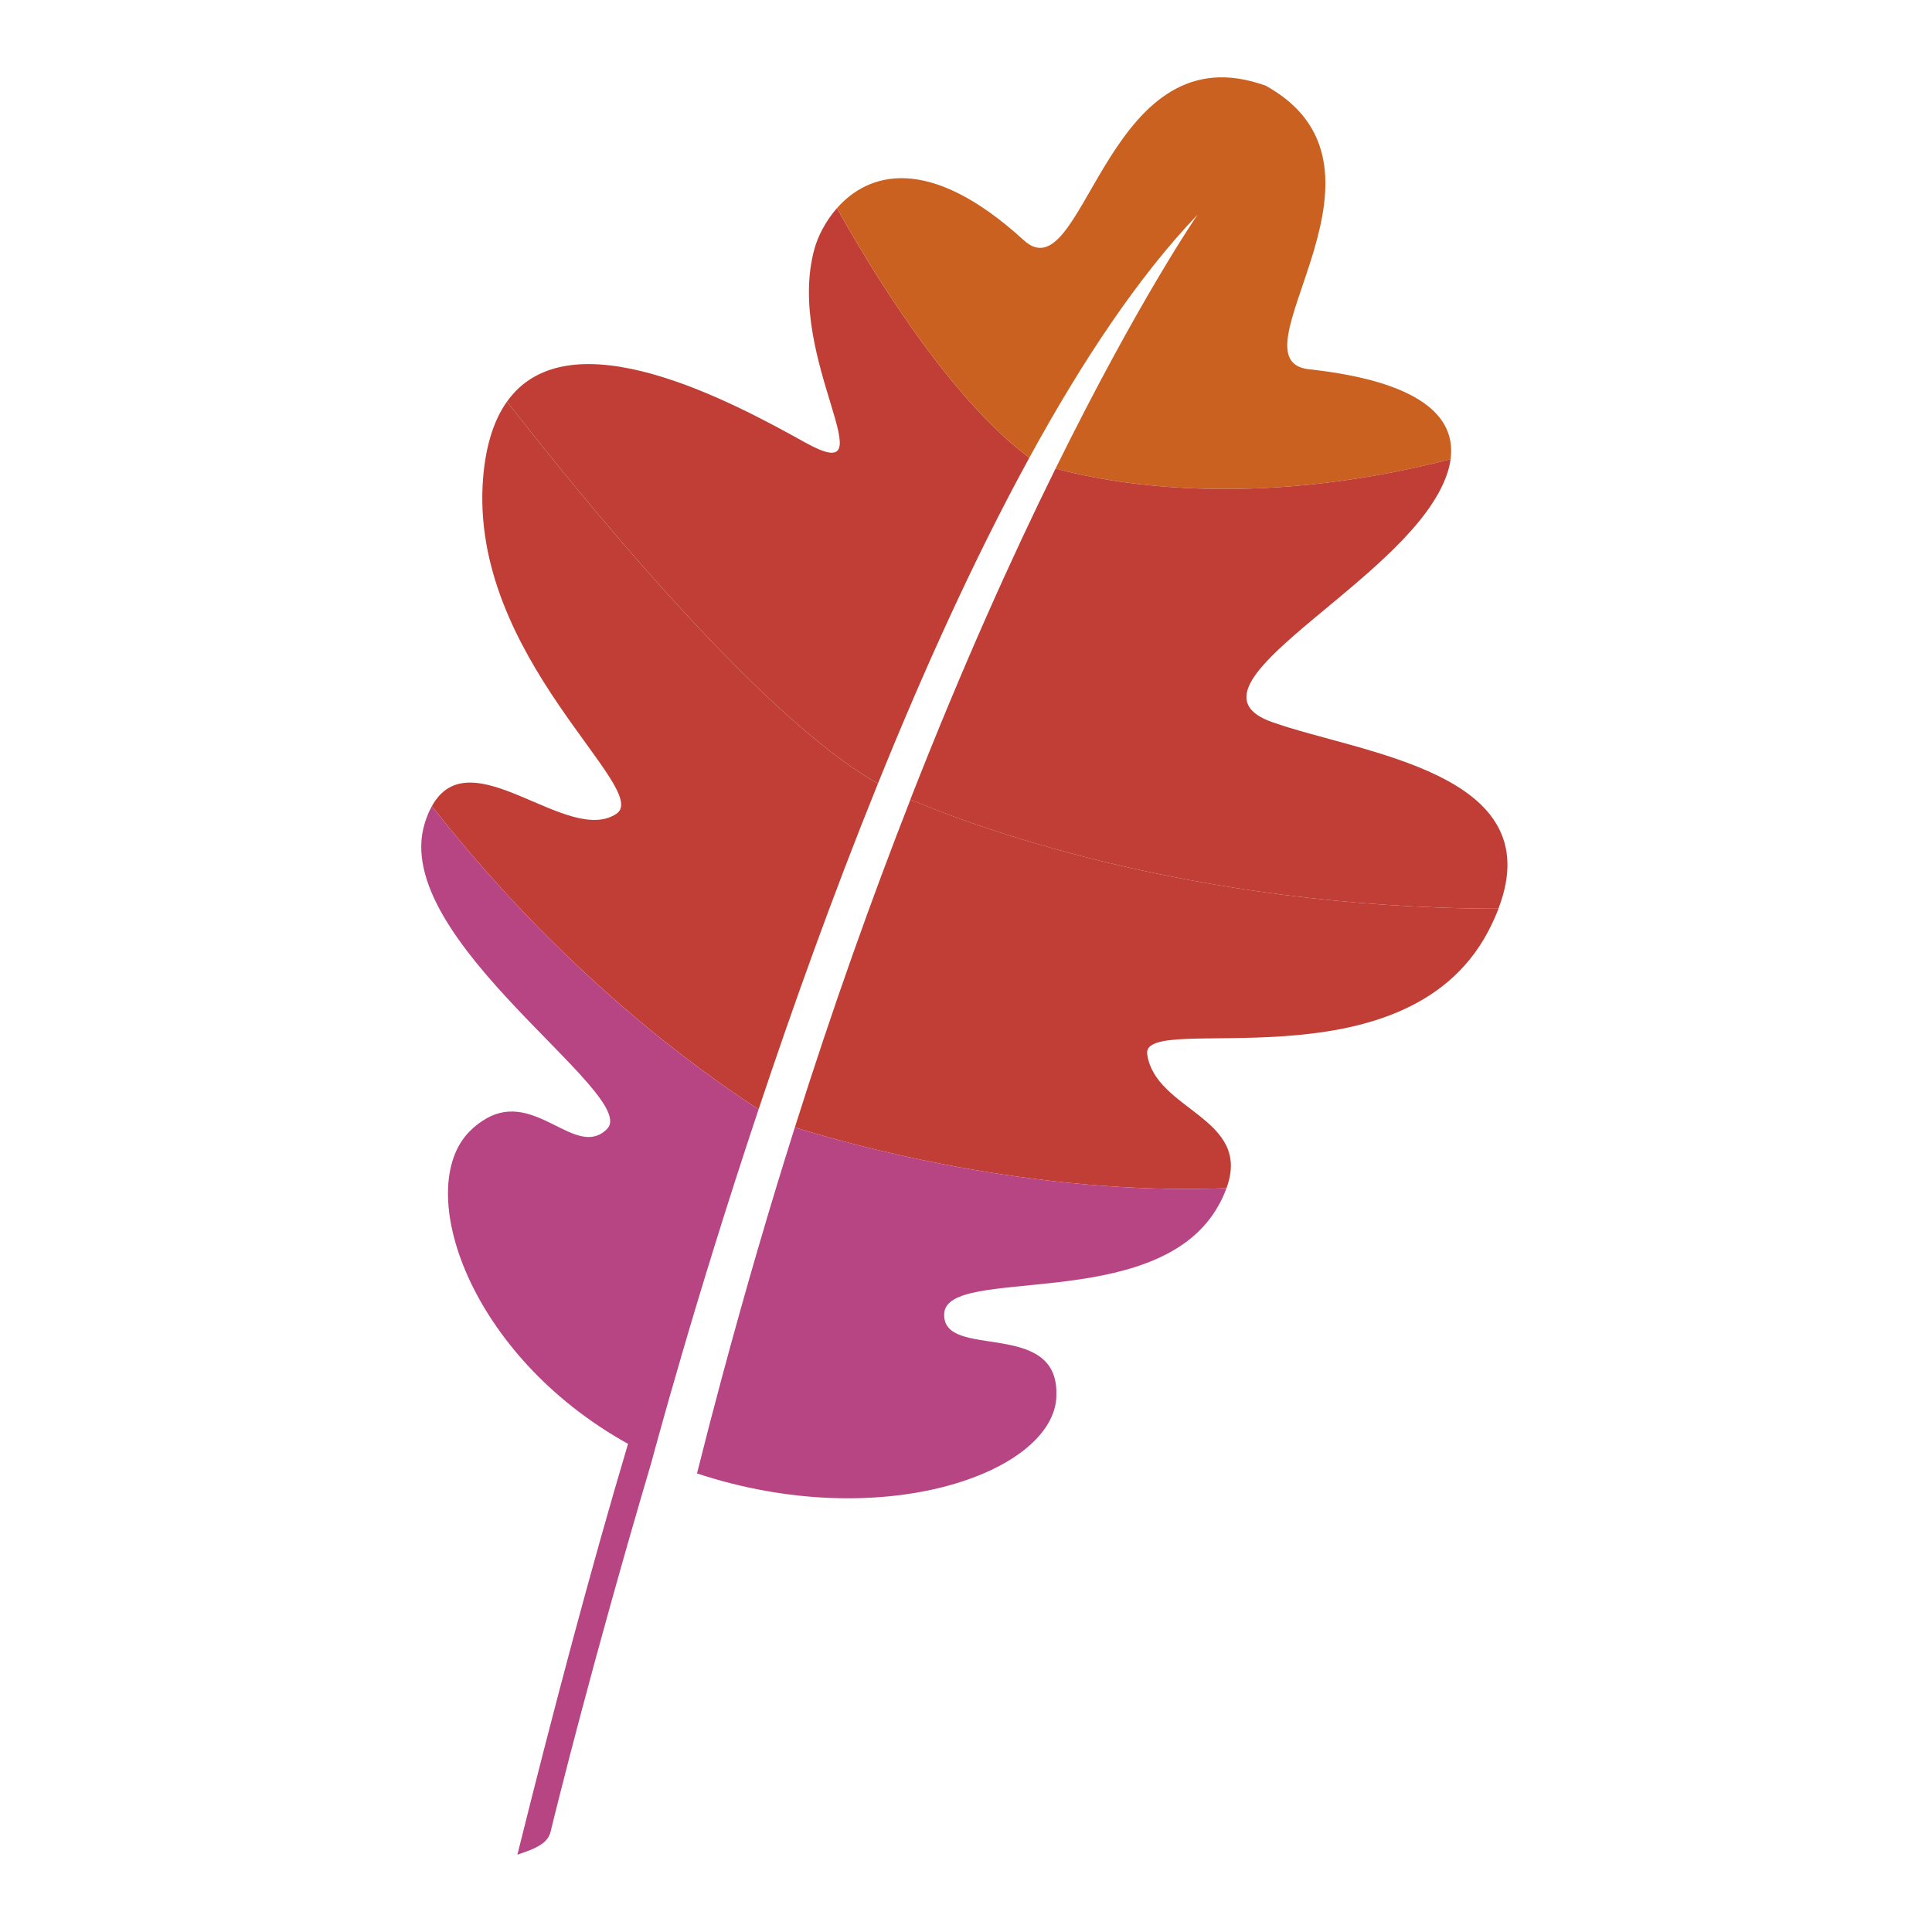
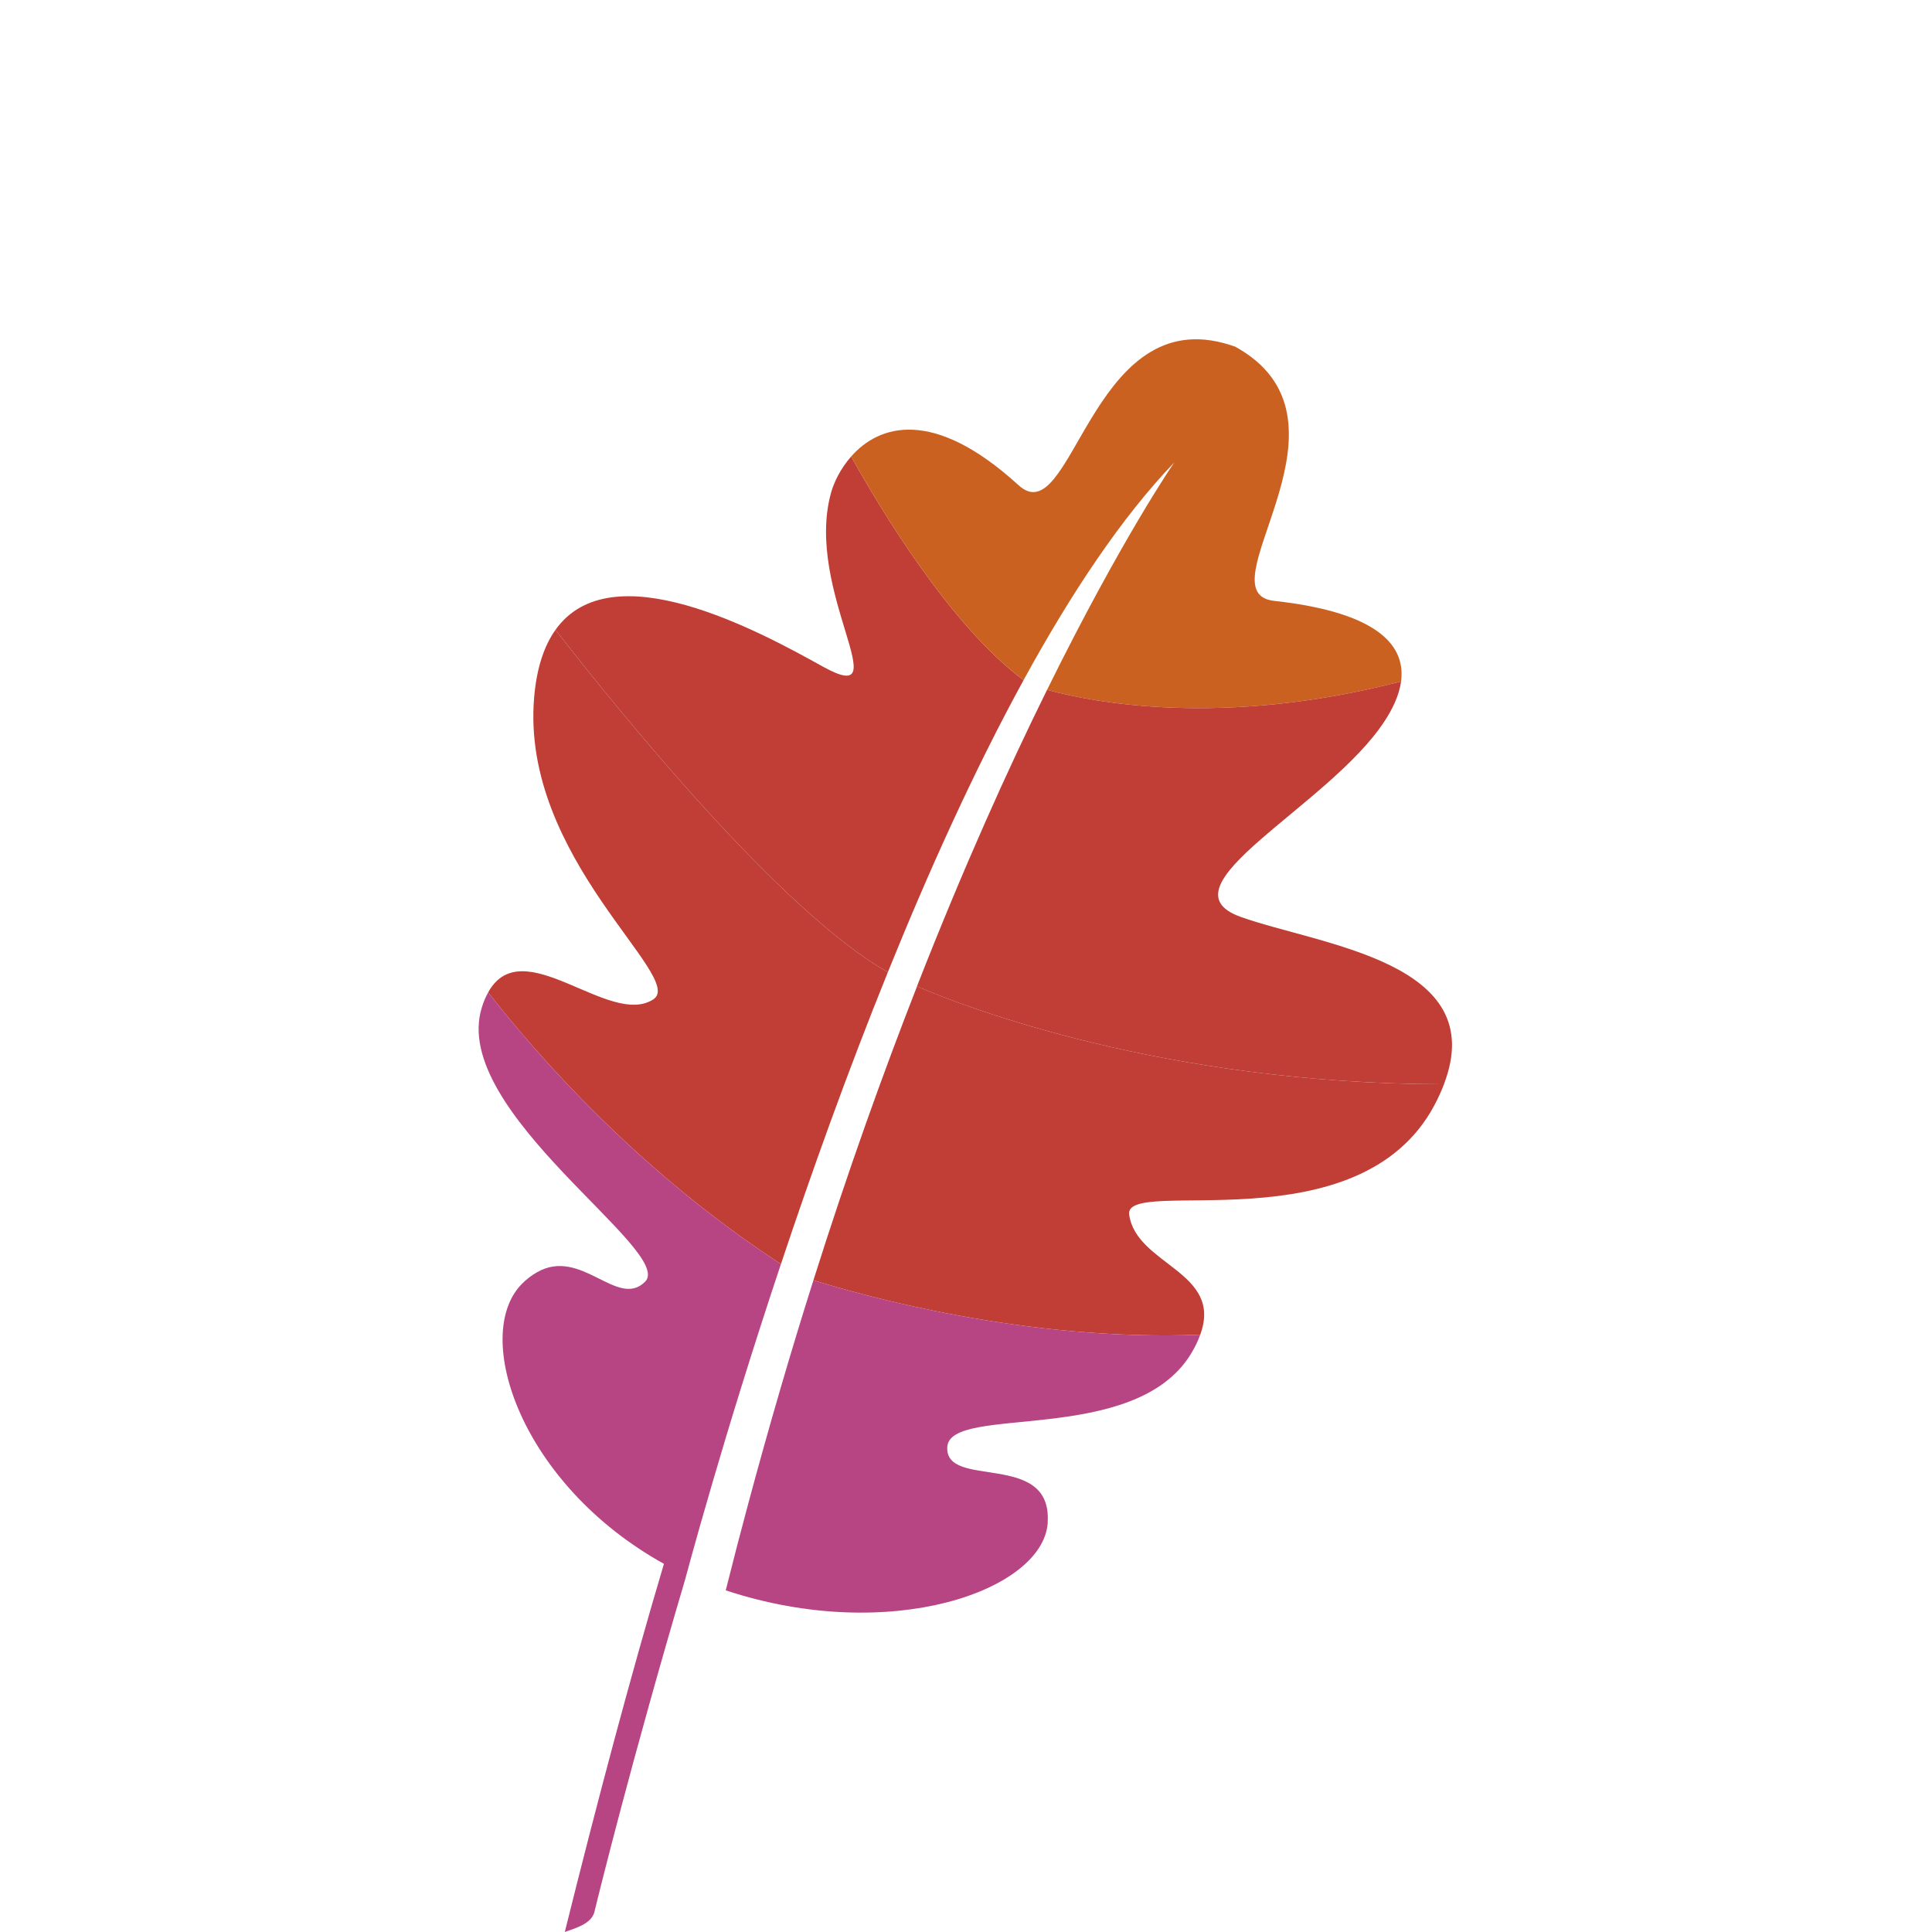
- <svg xmlns="http://www.w3.org/2000/svg" fill="none" viewBox="1.26 1.13 21.74 21.74">
+ <svg xmlns="http://www.w3.org/2000/svg" fill="none" viewBox="-0.01 -2.26 24.26 24.26">
  <path d="M11.139 9.947C11.653 8.675 12.227 7.405 12.843 6.28C11.923 5.597 11.041 4.125 10.678 3.472C10.548 3.62 10.463 3.791 10.425 3.929C10.083 5.163 11.299 6.653 10.32 6.109C9.504 5.655 7.666 4.662 6.965 5.649C7.75 6.658 9.803 9.197 11.139 9.947Z" fill="#C03E35" />
  <path d="M12.843 6.28C13.439 5.19 14.075 4.235 14.735 3.547C14.735 3.547 14.077 4.499 13.138 6.402C13.707 6.558 15.326 6.88 17.583 6.297C17.638 5.887 17.363 5.436 15.989 5.285C15.092 5.186 17.065 3.143 15.636 2.176C15.59 2.145 15.544 2.117 15.5 2.093C15.452 2.076 15.401 2.06 15.347 2.046C13.678 1.61 13.446 4.442 12.78 3.833C11.703 2.849 11.024 3.079 10.678 3.472C11.041 4.125 11.923 5.597 12.843 6.28Z" fill="#CB6120" />
  <path d="M9.796 13.613C10.173 12.483 10.626 11.215 11.139 9.947C9.803 9.197 7.75 6.658 6.965 5.649C6.825 5.846 6.729 6.122 6.697 6.498C6.526 8.519 8.61 10.015 8.195 10.288C7.645 10.65 6.551 9.42 6.12 10.201C6.745 11.004 8.018 12.455 9.796 13.613Z" fill="#C03E35" />
  <path d="M15.571 9.254C14.516 8.878 16.674 7.868 17.375 6.797C17.465 6.66 17.558 6.483 17.583 6.297C15.326 6.88 13.706 6.558 13.138 6.402C12.651 7.387 12.09 8.629 11.504 10.126C12.114 10.387 14.604 11.35 18.121 11.355C18.713 9.815 16.573 9.611 15.571 9.254Z" fill="#C03E35" />
  <path d="M10.204 13.816C10.824 14.009 12.879 14.587 15.061 14.5C15.354 13.706 14.258 13.628 14.169 12.992C14.1 12.499 17.054 13.406 18.004 11.614C18.052 11.523 18.09 11.438 18.122 11.355C14.604 11.35 12.114 10.387 11.505 10.126C11.077 11.22 10.636 12.448 10.204 13.816Z" fill="#C03E35" />
  <path d="M10.204 13.816C9.925 14.697 9.65 15.637 9.383 16.631C9.288 16.984 9.195 17.343 9.103 17.71C11.174 18.394 13.082 17.711 13.146 16.866C13.147 16.859 13.146 16.854 13.146 16.848C13.195 15.952 11.853 16.448 11.885 15.91C11.916 15.367 14.228 15.907 14.943 14.743C14.998 14.654 15.034 14.575 15.061 14.5C12.879 14.587 10.824 14.009 10.204 13.816Z" fill="#B74583" />
  <path d="M6.12 10.201C6.089 10.256 6.062 10.319 6.039 10.395C5.638 11.7 8.476 13.453 8.09 13.835C7.742 14.18 7.288 13.393 6.729 13.718C6.667 13.754 6.605 13.799 6.541 13.864C5.909 14.512 6.531 16.38 8.327 17.377C7.908 18.784 7.491 20.356 7.082 22C7.23 21.948 7.408 21.896 7.452 21.756C7.518 21.484 7.927 19.827 8.592 17.578C8.592 17.578 8.714 17.118 8.936 16.359C9.141 15.657 9.433 14.7 9.796 13.613C8.018 12.456 6.745 11.004 6.12 10.201Z" fill="#B74583" />
</svg>
